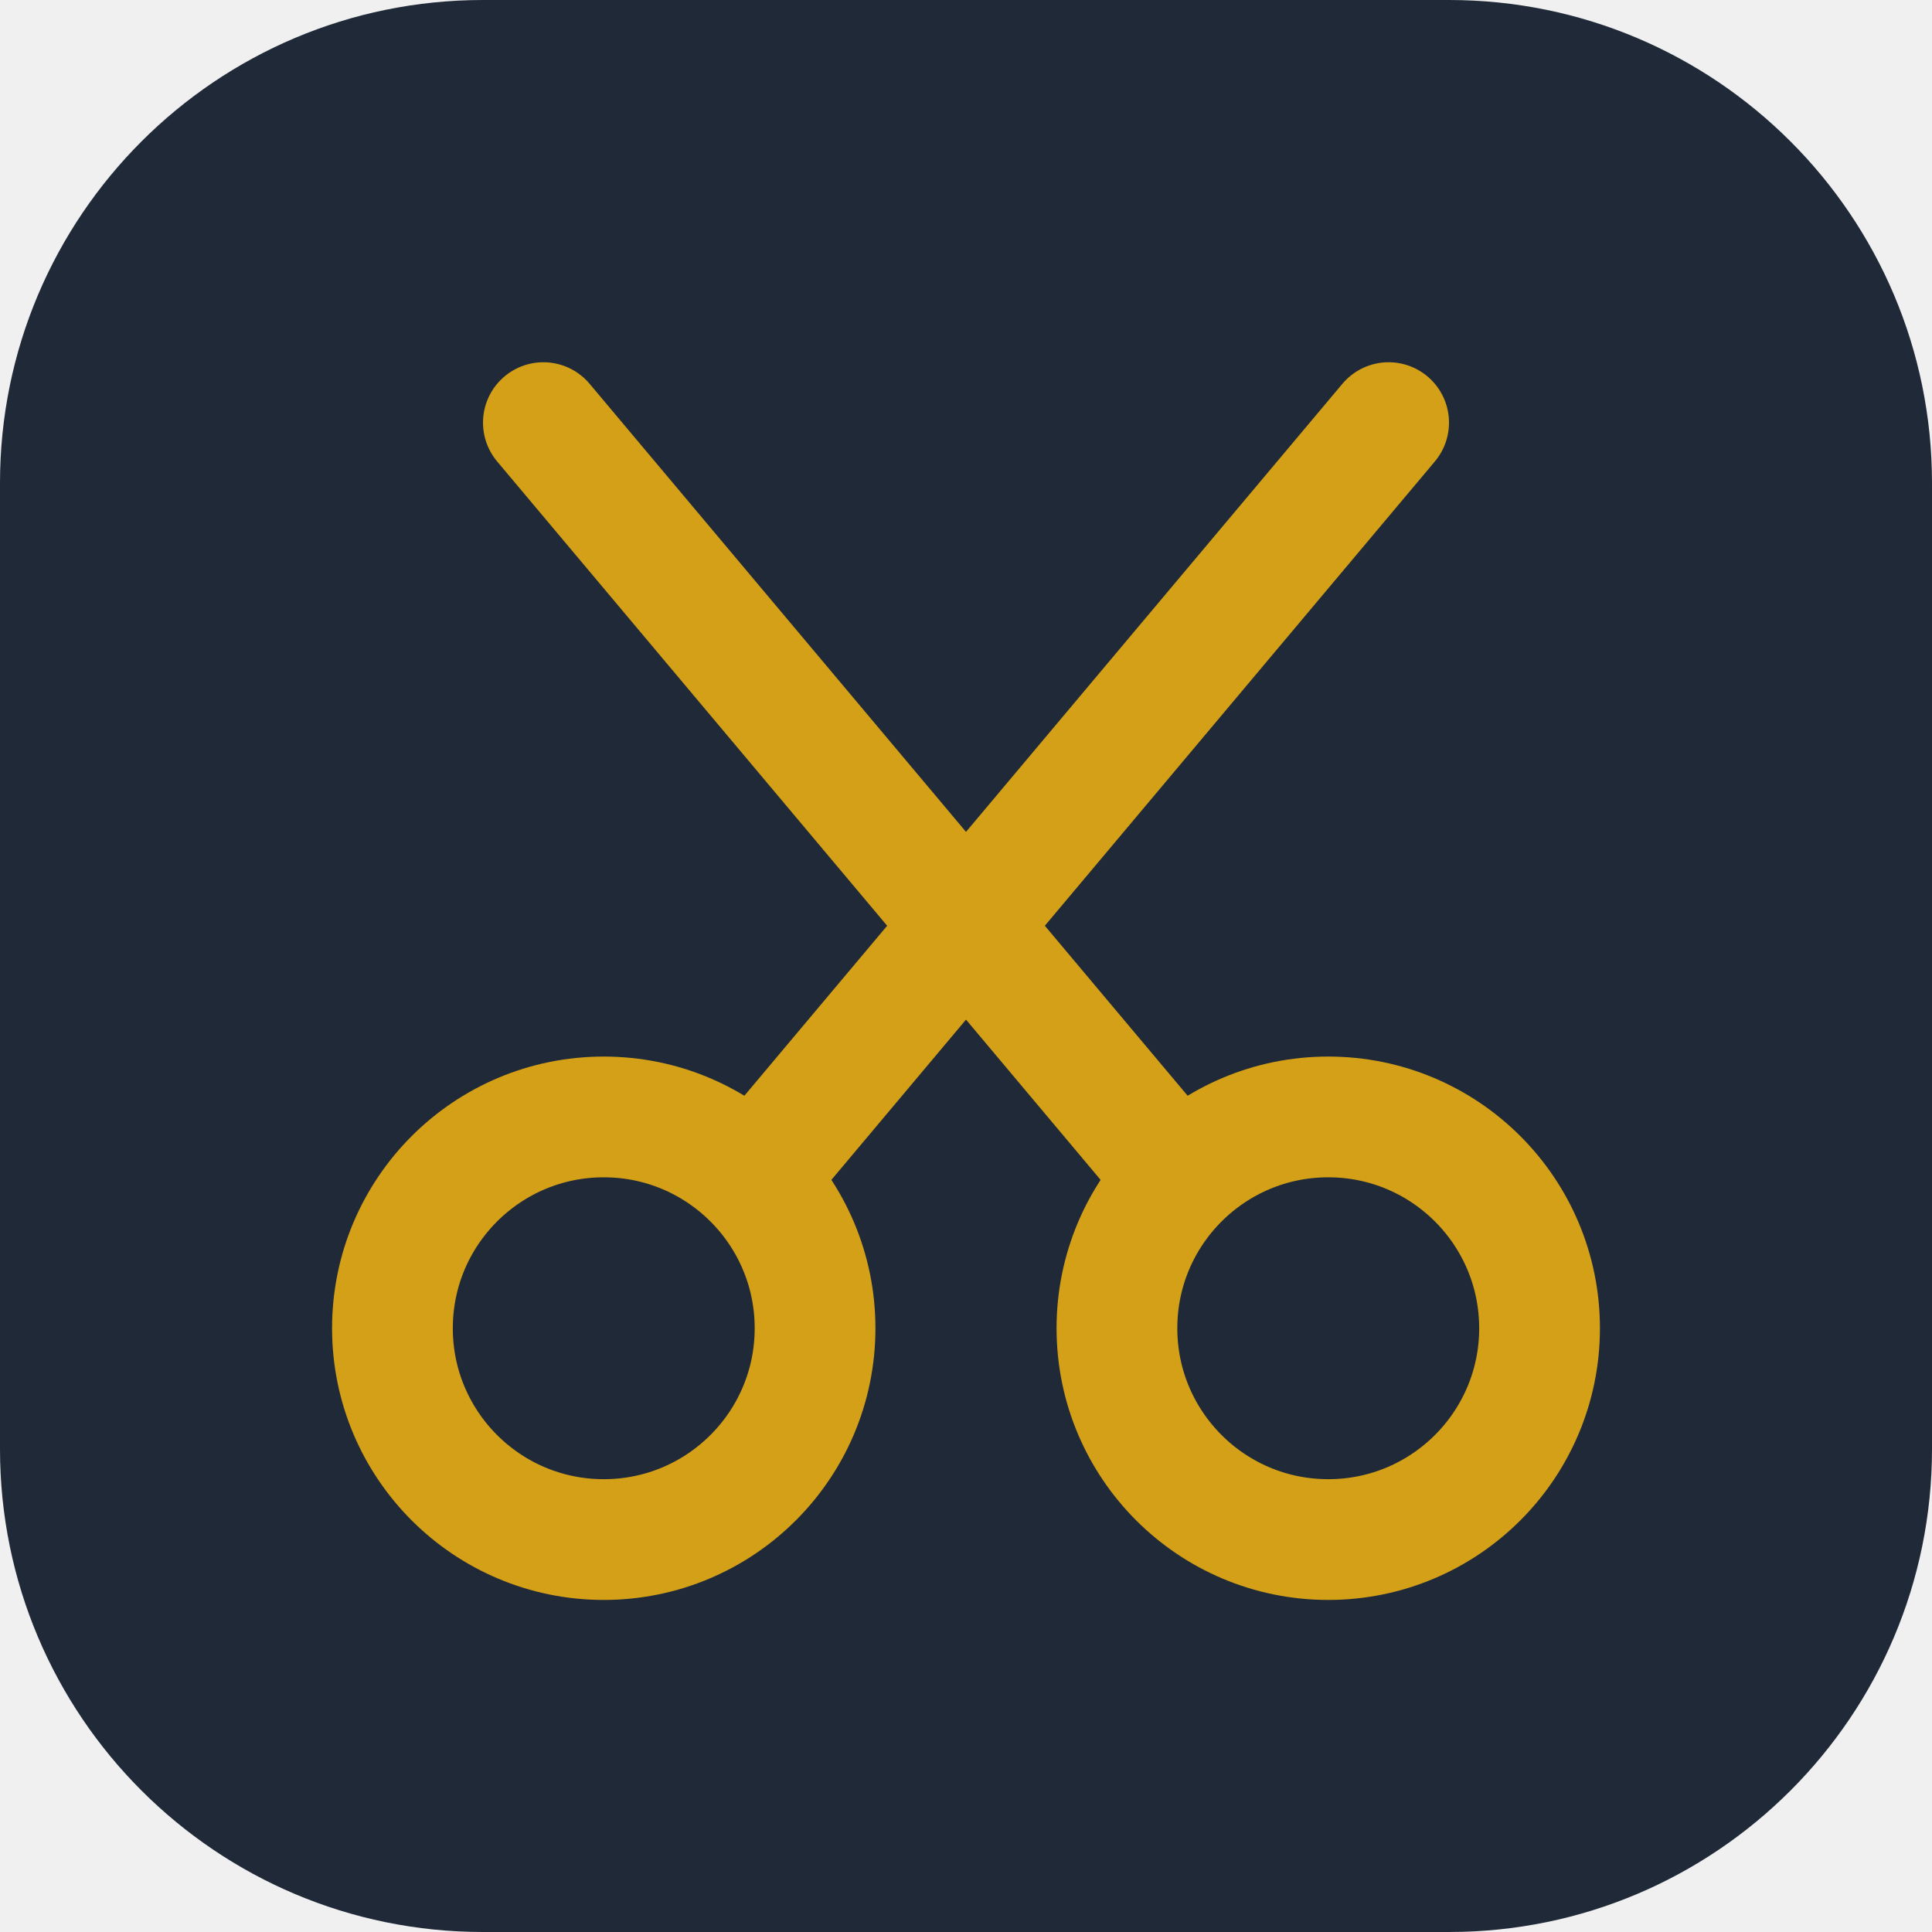
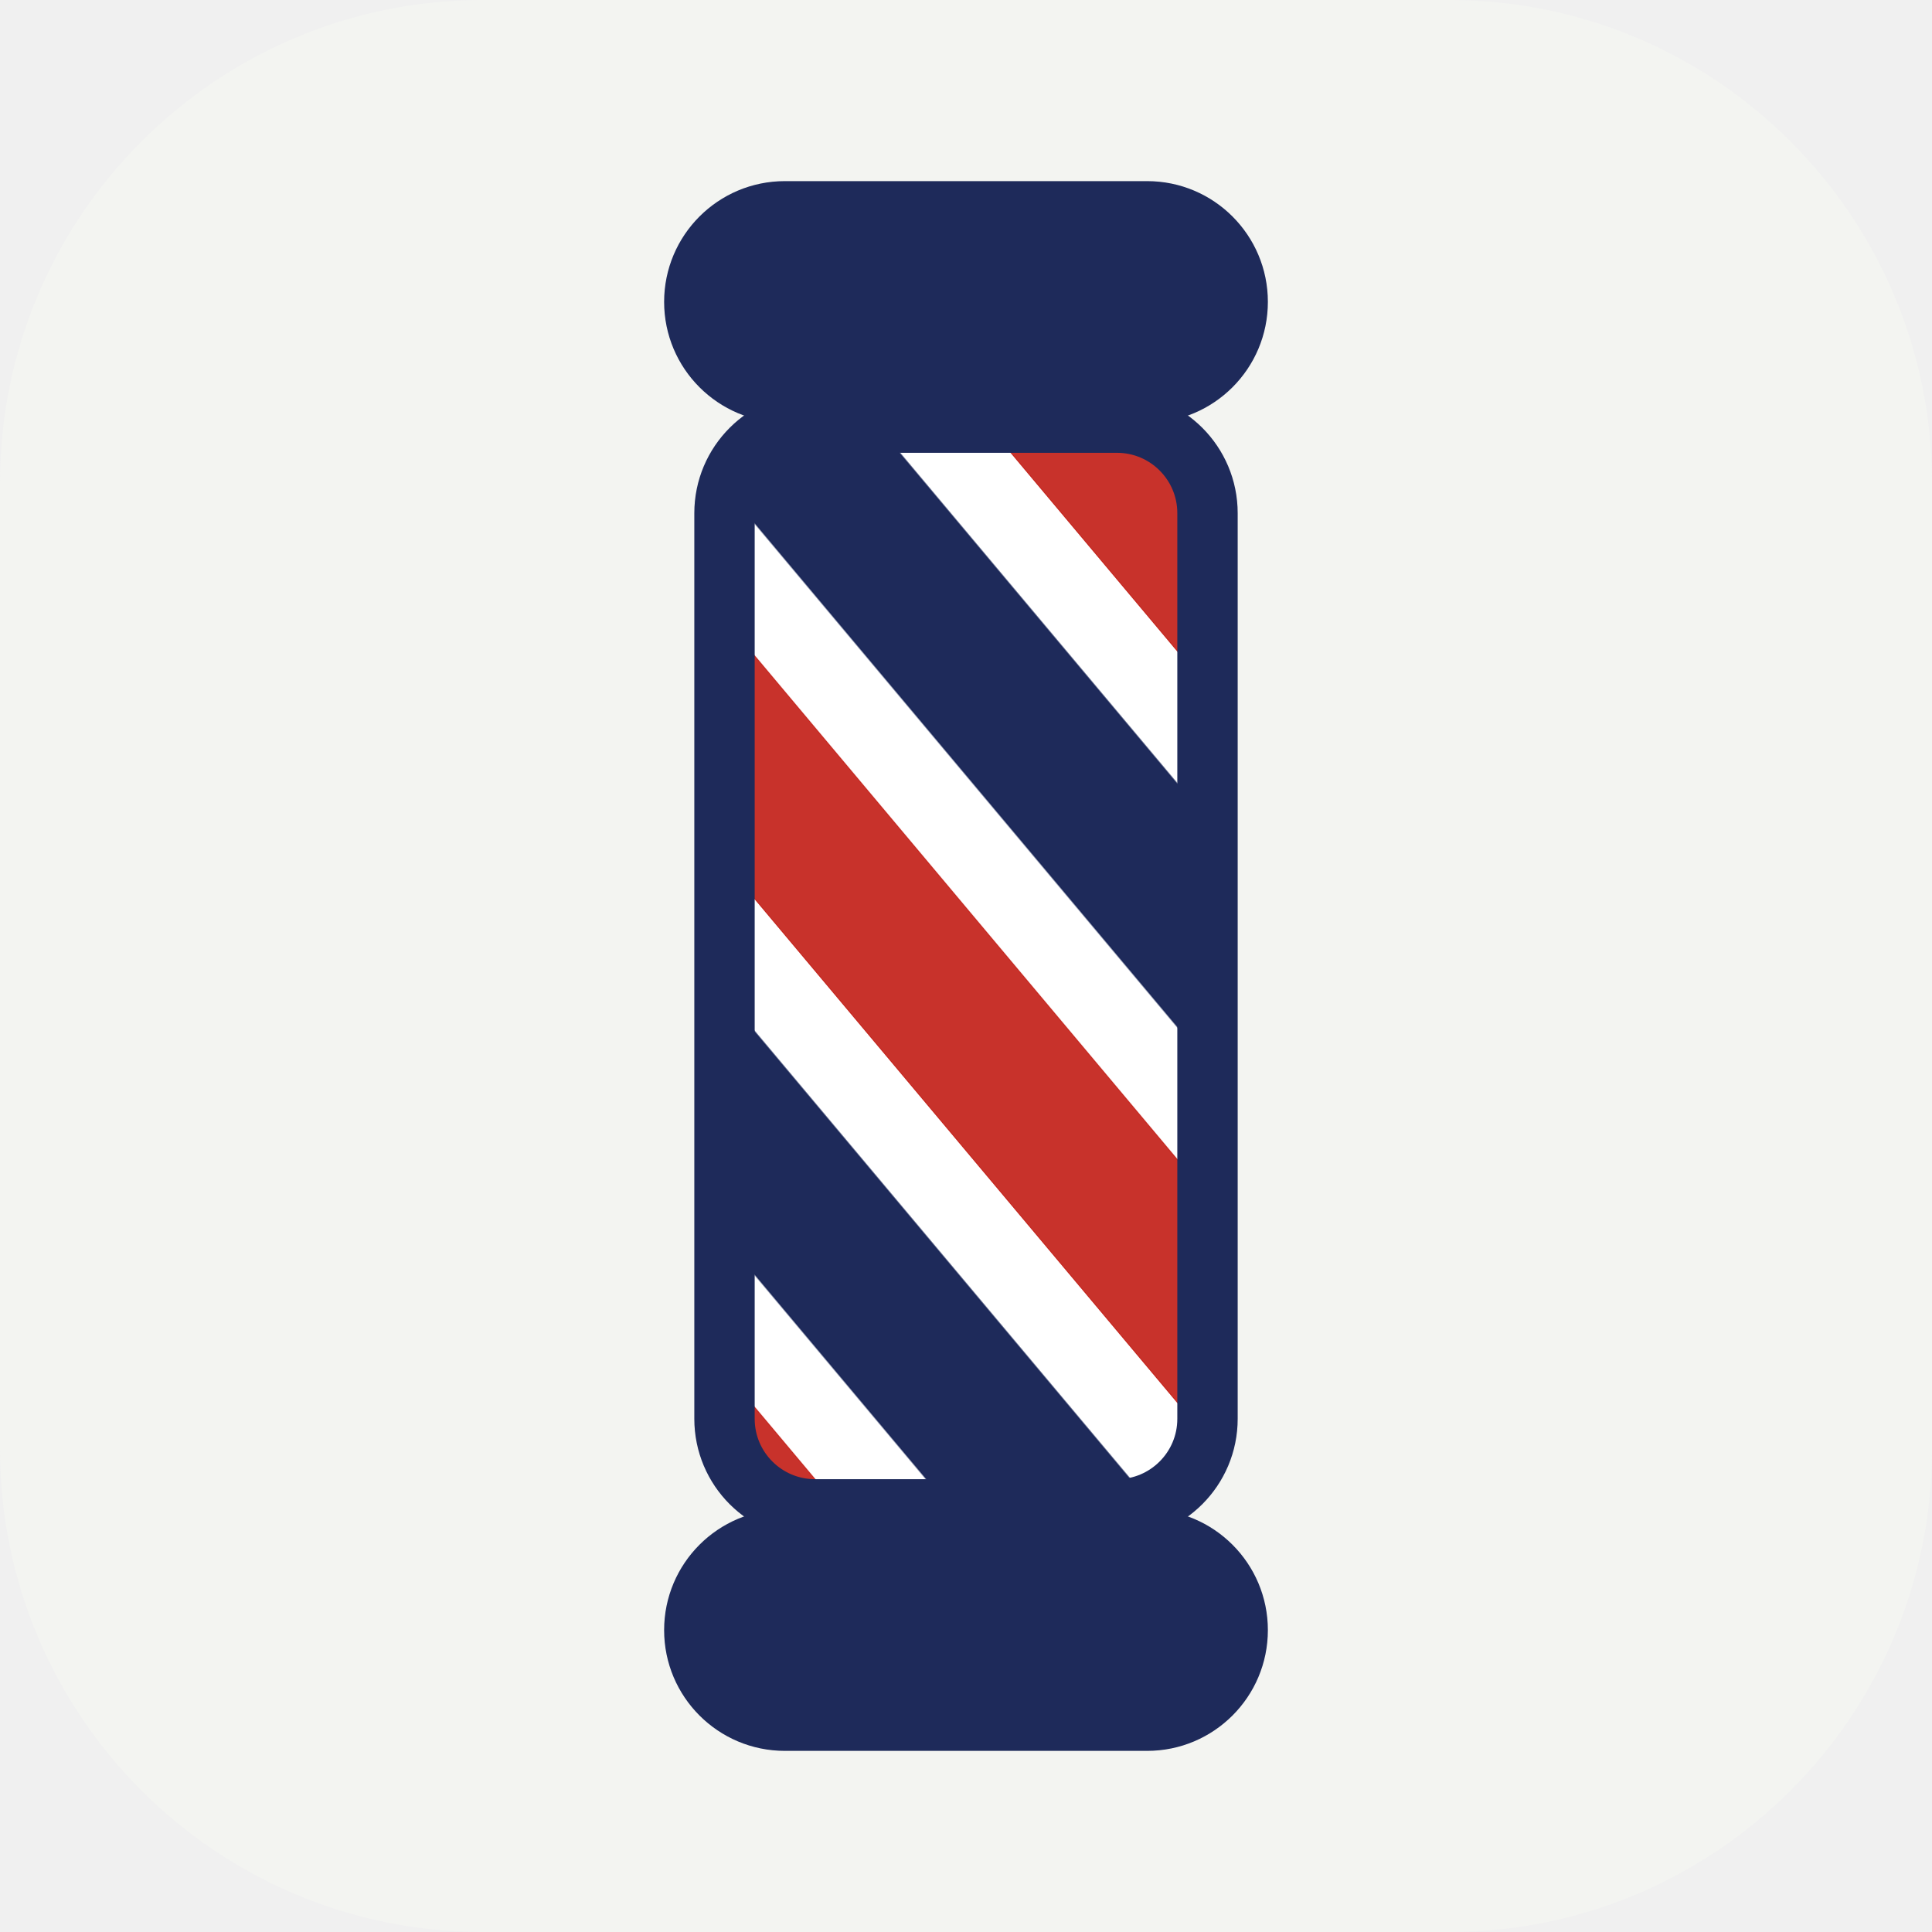
<svg xmlns="http://www.w3.org/2000/svg" viewBox="0 0 32 32">
-   <rect width="32" height="32" rx="8" fill="#1F2937" />
-   <g fill="none" stroke="#D4A017" stroke-width="2" stroke-linecap="round">
-     <circle cx="10" cy="22" r="3.5" />
-     <circle cx="22" cy="22" r="3.5" />
-     <path d="M12.5 19.5 23 7M19.5 19.5 9 7" />
-   </g>
+   <defs>
+     <pattern id="p" width="8" height="8" patternUnits="userSpaceOnUse" patternTransform="rotate(-40)">
+       <rect width="8" height="8" fill="#fff" />
+       <rect width="2.6" height="8" fill="#C8322B" />
+       <rect x="4" width="2.6" height="8" fill="#1E2A5A" />
+     </pattern>
+   </defs>
+   <rect width="32" height="32" rx="8" fill="#F3F4F1" />
+   <rect x="11" y="3" width="10" height="4" rx="2" fill="#1E2A5A" />
+   <rect x="12" y="7" width="8" height="18" rx="1.5" fill="url(#p)" stroke="#1E2A5A" stroke-width="1" />
+   <rect x="11" y="25" width="10" height="4" rx="2" fill="#1E2A5A" />
</svg>
